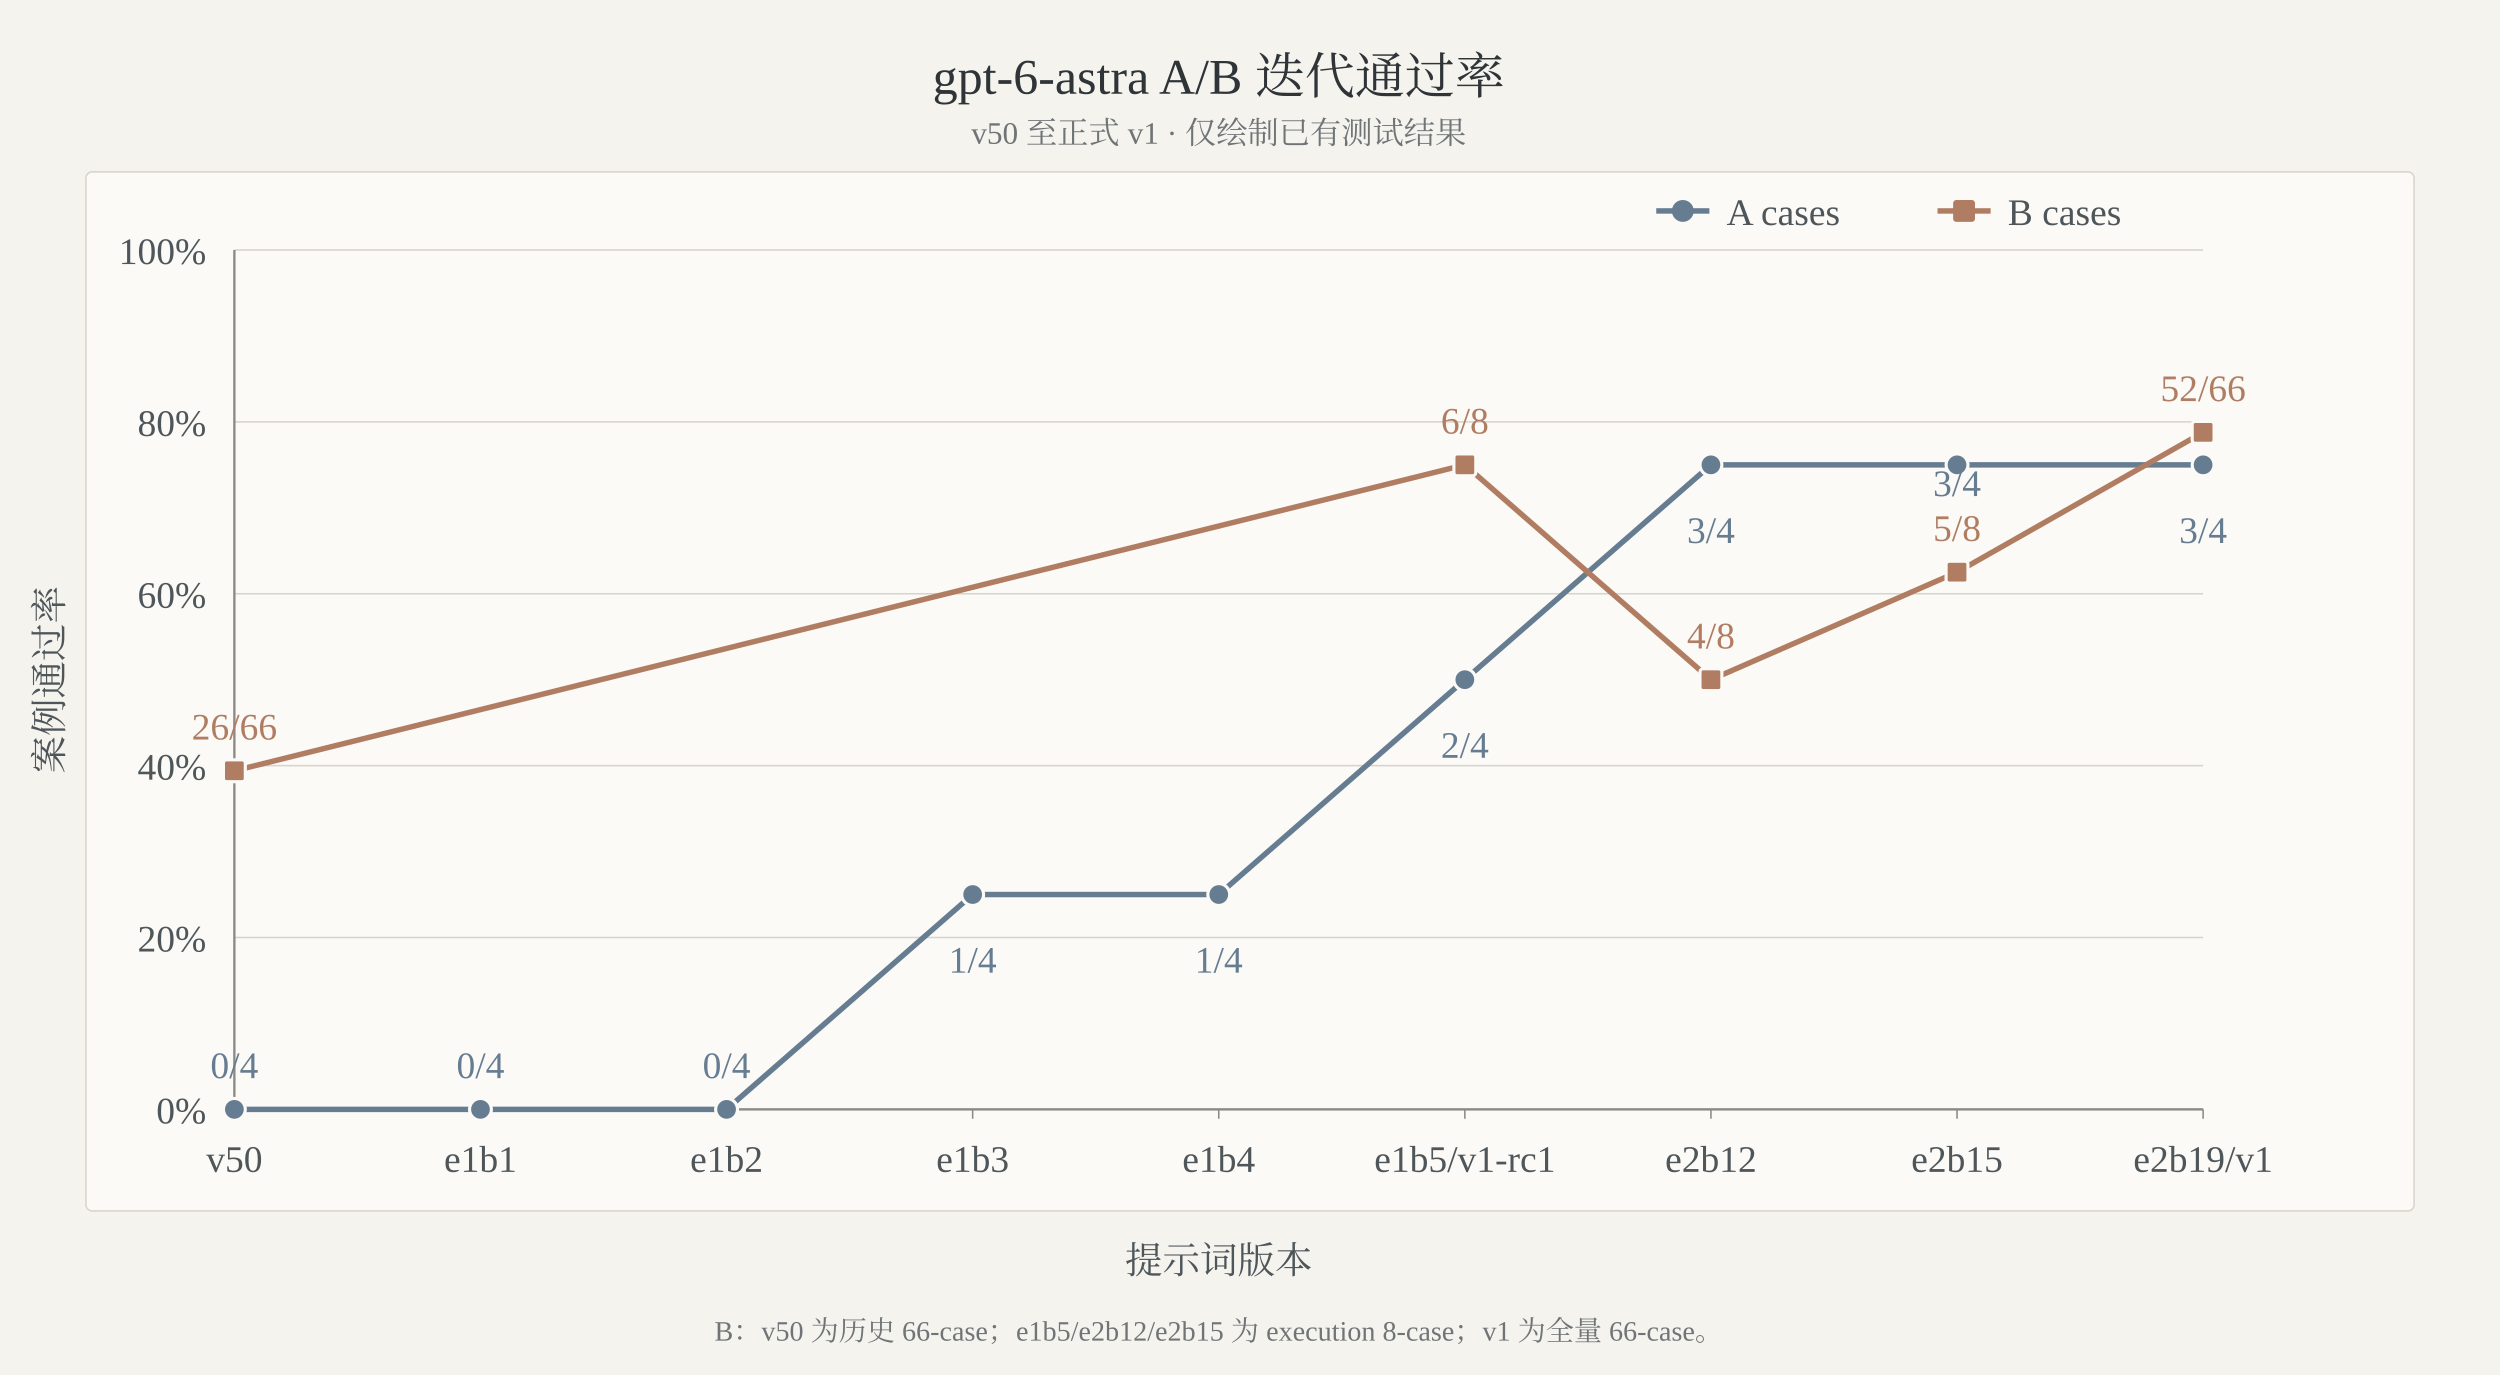
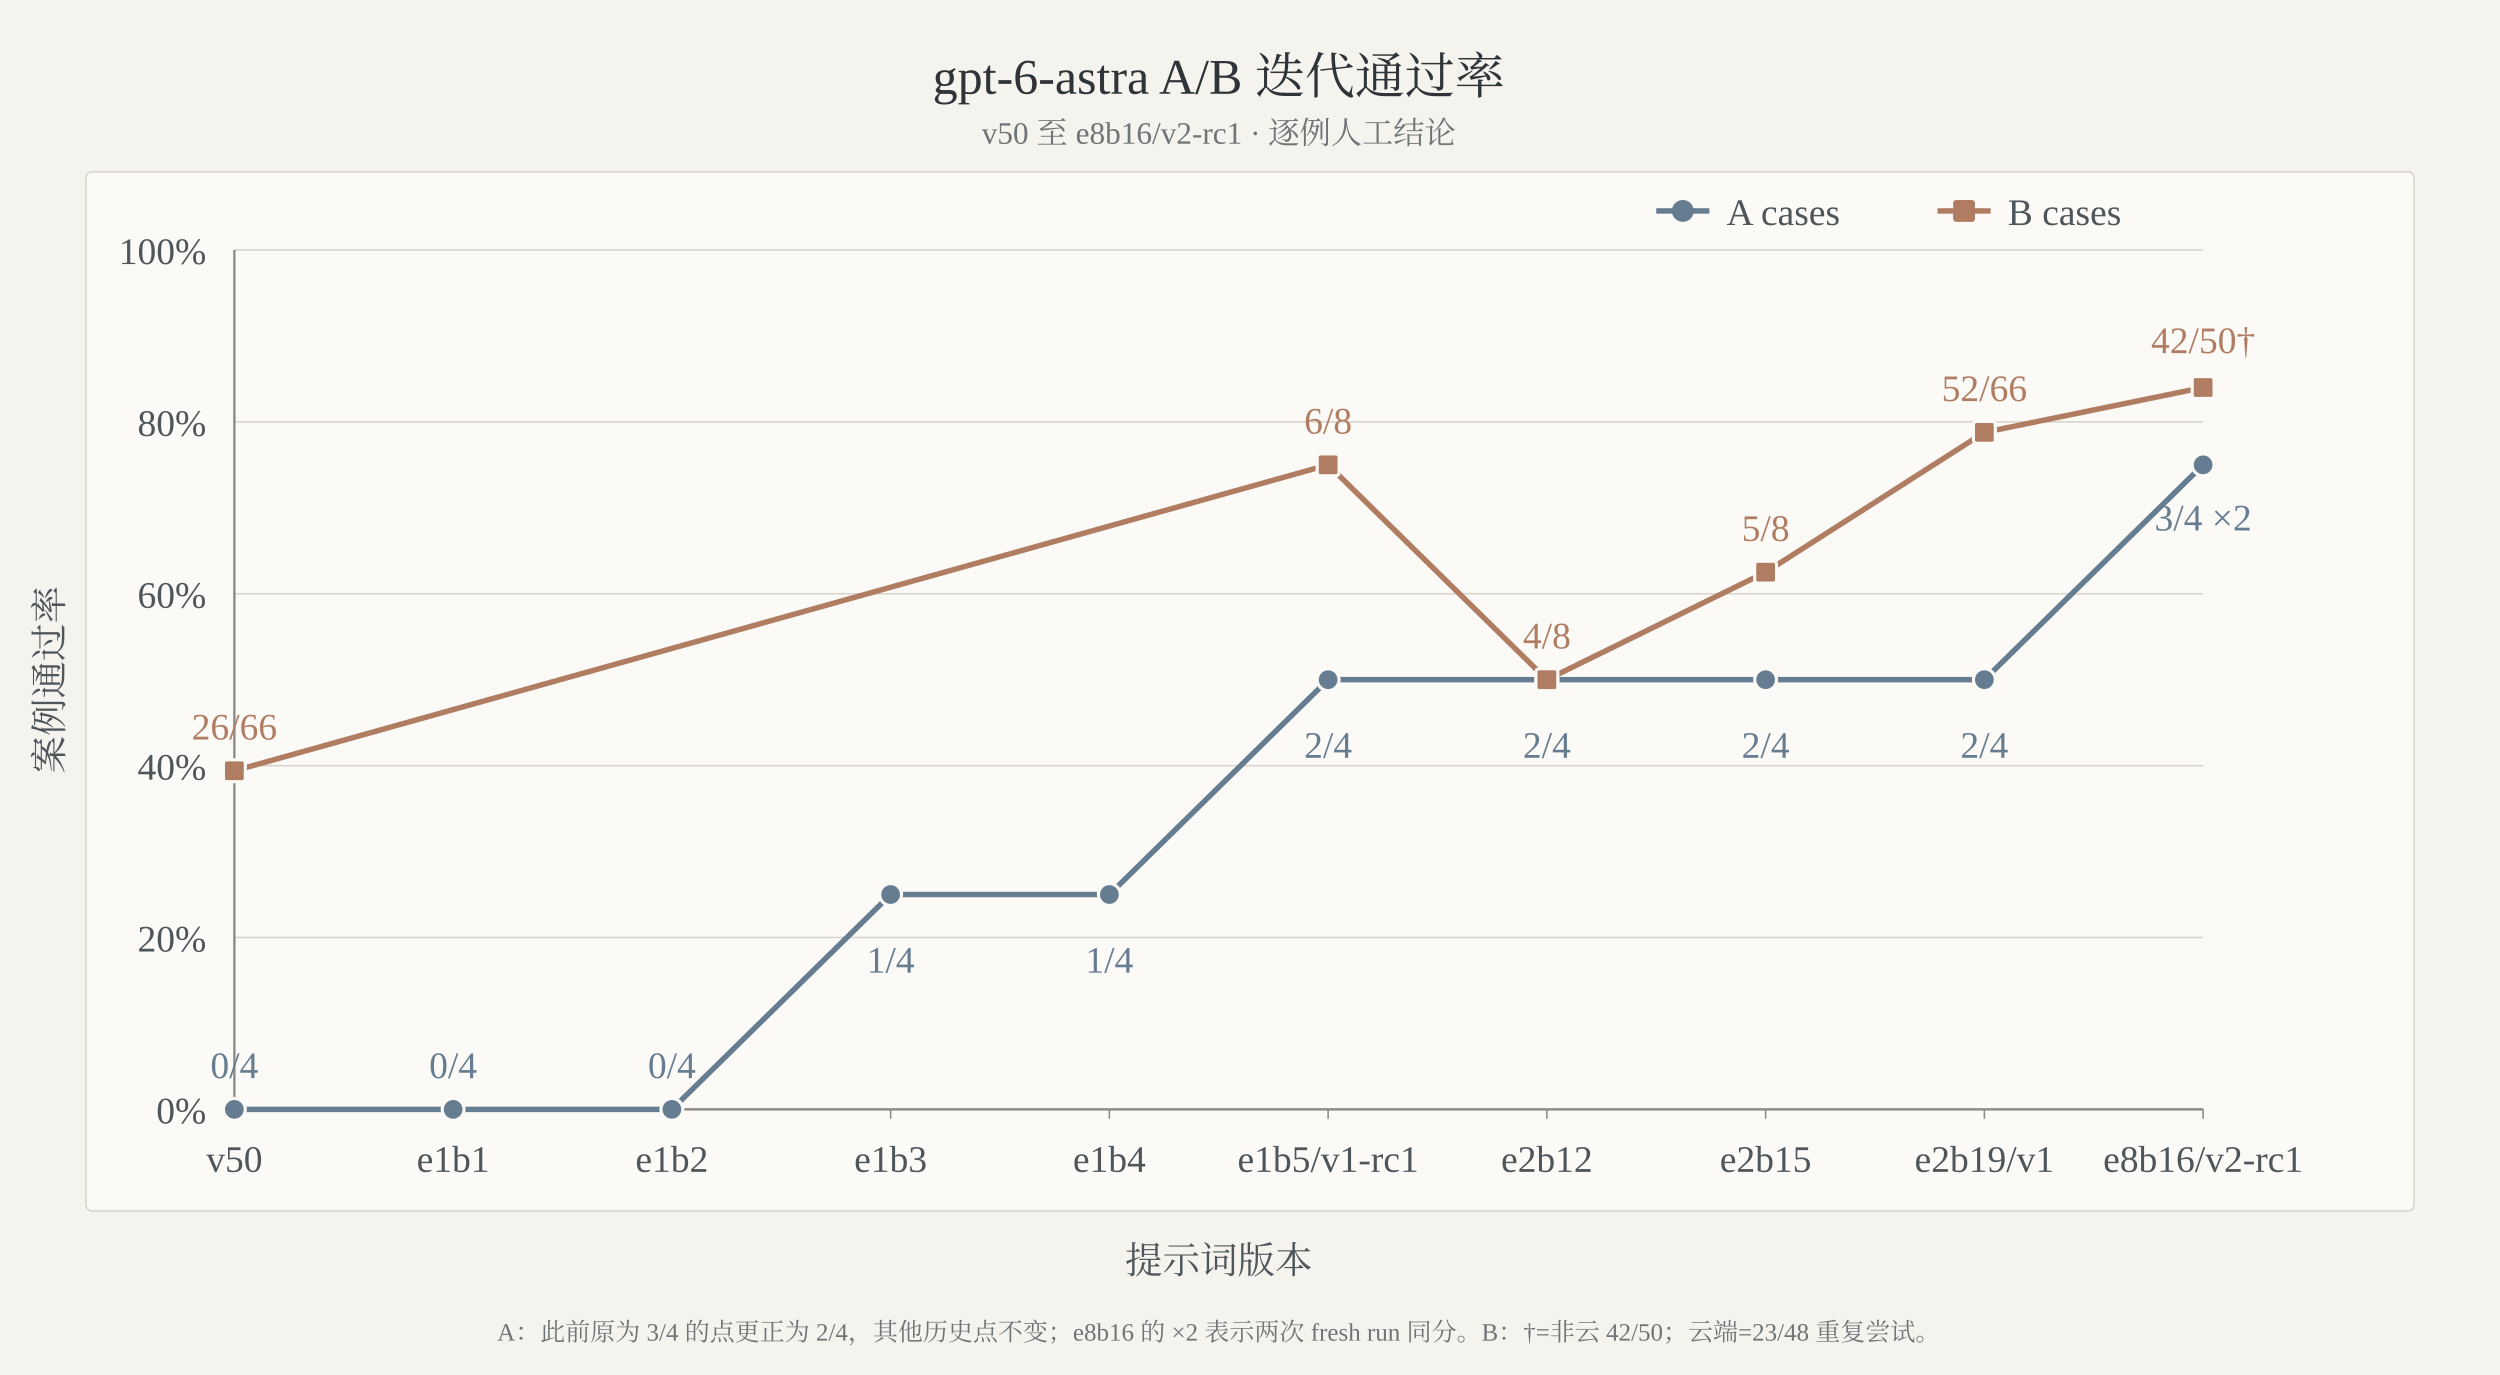
<svg xmlns="http://www.w3.org/2000/svg" width="1600" height="880" viewBox="0 0 1600 880" role="img" aria-labelledby="title desc">
  <rect width="1600" height="880" fill="#F5F3EE" />
  <rect x="55" y="110" width="1490" height="665" rx="4" fill="#FBFAF7" stroke="#D8D4CC" />
  <g font-family="Charter,Georgia,Times New Roman,STSong,Songti SC,Noto Serif CJK SC,serif">
    <text x="780" y="60" text-anchor="middle" font-size="32" font-weight="500" fill="#2E3437">gpt-6-astra A/B 迭代通过率</text>
-     <text x="780" y="92" text-anchor="middle" font-size="20" fill="#6F7476">v50 至正式 v1 · 仅绘制已有测试结果</text>
+     <text x="780" y="92" text-anchor="middle" font-size="20" fill="#6F7476">v50 至 e8b16/v2-rc1 · 逐例人工结论</text>
    <line x1="150" y1="710.0" x2="1410" y2="710.0" stroke="#D8D4CC" stroke-width="1" />
    <text x="132" y="719.0" text-anchor="end" font-size="24" fill="#4E565A">0%</text>
    <line x1="150" y1="600.0" x2="1410" y2="600.0" stroke="#D8D4CC" stroke-width="1" />
    <text x="132" y="609.0" text-anchor="end" font-size="24" fill="#4E565A">20%</text>
    <line x1="150" y1="490.0" x2="1410" y2="490.0" stroke="#D8D4CC" stroke-width="1" />
    <text x="132" y="499.0" text-anchor="end" font-size="24" fill="#4E565A">40%</text>
    <line x1="150" y1="380.0" x2="1410" y2="380.0" stroke="#D8D4CC" stroke-width="1" />
    <text x="132" y="389.0" text-anchor="end" font-size="24" fill="#4E565A">60%</text>
    <line x1="150" y1="270.0" x2="1410" y2="270.0" stroke="#D8D4CC" stroke-width="1" />
    <text x="132" y="279.0" text-anchor="end" font-size="24" fill="#4E565A">80%</text>
    <line x1="150" y1="160.0" x2="1410" y2="160.0" stroke="#D8D4CC" stroke-width="1" />
    <text x="132" y="169.0" text-anchor="end" font-size="24" fill="#4E565A">100%</text>
    <line x1="150" y1="160" x2="150" y2="710" stroke="#8C8A84" stroke-width="1.5" />
    <line x1="150" y1="710" x2="1410" y2="710" stroke="#8C8A84" stroke-width="1.5" />
    <line x1="150.0" y1="710" x2="150.0" y2="716" stroke="#8C8A84" />
    <text x="150.0" y="750" text-anchor="middle" font-size="24" fill="#4E565A">v50</text>
-     <line x1="307.5" y1="710" x2="307.5" y2="716" stroke="#8C8A84" />
-     <text x="307.5" y="750" text-anchor="middle" font-size="24" fill="#4E565A">e1b1</text>
-     <line x1="465.0" y1="710" x2="465.0" y2="716" stroke="#8C8A84" />
-     <text x="465.0" y="750" text-anchor="middle" font-size="24" fill="#4E565A">e1b2</text>
-     <line x1="622.5" y1="710" x2="622.5" y2="716" stroke="#8C8A84" />
-     <text x="622.5" y="750" text-anchor="middle" font-size="24" fill="#4E565A">e1b3</text>
-     <line x1="780.0" y1="710" x2="780.0" y2="716" stroke="#8C8A84" />
-     <text x="780.0" y="750" text-anchor="middle" font-size="24" fill="#4E565A">e1b4</text>
-     <line x1="937.5" y1="710" x2="937.5" y2="716" stroke="#8C8A84" />
-     <text x="937.5" y="750" text-anchor="middle" font-size="24" fill="#4E565A">e1b5/v1-rc1</text>
-     <line x1="1095.0" y1="710" x2="1095.0" y2="716" stroke="#8C8A84" />
-     <text x="1095.0" y="750" text-anchor="middle" font-size="24" fill="#4E565A">e2b12</text>
-     <line x1="1252.5" y1="710" x2="1252.5" y2="716" stroke="#8C8A84" />
-     <text x="1252.5" y="750" text-anchor="middle" font-size="24" fill="#4E565A">e2b15</text>
+     <line x1="290.0" y1="710" x2="290.0" y2="716" stroke="#8C8A84" />
+     <text x="290.0" y="750" text-anchor="middle" font-size="24" fill="#4E565A">e1b1</text>
+     <line x1="430.0" y1="710" x2="430.0" y2="716" stroke="#8C8A84" />
+     <text x="430.0" y="750" text-anchor="middle" font-size="24" fill="#4E565A">e1b2</text>
+     <line x1="570.0" y1="710" x2="570.0" y2="716" stroke="#8C8A84" />
+     <text x="570.0" y="750" text-anchor="middle" font-size="24" fill="#4E565A">e1b3</text>
+     <line x1="710.0" y1="710" x2="710.0" y2="716" stroke="#8C8A84" />
+     <text x="710.0" y="750" text-anchor="middle" font-size="24" fill="#4E565A">e1b4</text>
+     <line x1="850.0" y1="710" x2="850.0" y2="716" stroke="#8C8A84" />
+     <text x="850.0" y="750" text-anchor="middle" font-size="24" fill="#4E565A">e1b5/v1-rc1</text>
+     <line x1="990.0" y1="710" x2="990.0" y2="716" stroke="#8C8A84" />
+     <text x="990.0" y="750" text-anchor="middle" font-size="24" fill="#4E565A">e2b12</text>
+     <line x1="1130.0" y1="710" x2="1130.0" y2="716" stroke="#8C8A84" />
+     <text x="1130.0" y="750" text-anchor="middle" font-size="24" fill="#4E565A">e2b15</text>
+     <line x1="1270.0" y1="710" x2="1270.0" y2="716" stroke="#8C8A84" />
+     <text x="1270.0" y="750" text-anchor="middle" font-size="24" fill="#4E565A">e2b19/v1</text>
    <line x1="1410.0" y1="710" x2="1410.0" y2="716" stroke="#8C8A84" />
-     <text x="1410.0" y="750" text-anchor="middle" font-size="24" fill="#4E565A">e2b19/v1</text>
+     <text x="1410.0" y="750" text-anchor="middle" font-size="24" fill="#4E565A">e8b16/v2-rc1</text>
    <text x="780.0" y="815" text-anchor="middle" font-size="24" fill="#4E565A">提示词版本</text>
    <text x="40" y="435" transform="rotate(-90 40 435)" text-anchor="middle" font-size="24" fill="#4E565A">案例通过率</text>
-     <polyline points="150.0,710.0 307.5,710.0 465.0,710.0 622.5,572.5 780.0,572.5 937.5,435.0 1095.0,297.5 1252.5,297.5 1410.0,297.5" fill="none" stroke="#667C91" stroke-width="3.5" stroke-linecap="round" stroke-linejoin="round" />
+     <polyline points="150.0,710.0 290.0,710.0 430.0,710.0 570.0,572.5 710.0,572.5 850.0,435.0 990.0,435.0 1130.0,435.0 1270.0,435.0 1410.0,297.5" fill="none" stroke="#667C91" stroke-width="3.5" stroke-linecap="round" stroke-linejoin="round" />
    <circle cx="150.0" cy="710.0" r="7" fill="#667C91" stroke="#FBFAF7" stroke-width="2" />
    <text x="150.0" y="690.0" text-anchor="middle" font-size="24" font-weight="500" fill="#667C91">0/4</text>
-     <circle cx="307.5" cy="710.0" r="7" fill="#667C91" stroke="#FBFAF7" stroke-width="2" />
-     <text x="307.5" y="690.0" text-anchor="middle" font-size="24" font-weight="500" fill="#667C91">0/4</text>
-     <circle cx="465.0" cy="710.0" r="7" fill="#667C91" stroke="#FBFAF7" stroke-width="2" />
-     <text x="465.0" y="690.0" text-anchor="middle" font-size="24" font-weight="500" fill="#667C91">0/4</text>
-     <circle cx="622.5" cy="572.5" r="7" fill="#667C91" stroke="#FBFAF7" stroke-width="2" />
-     <text x="622.5" y="622.5" text-anchor="middle" font-size="24" font-weight="500" fill="#667C91">1/4</text>
-     <circle cx="780.0" cy="572.5" r="7" fill="#667C91" stroke="#FBFAF7" stroke-width="2" />
-     <text x="780.0" y="622.5" text-anchor="middle" font-size="24" font-weight="500" fill="#667C91">1/4</text>
-     <circle cx="937.5" cy="435.0" r="7" fill="#667C91" stroke="#FBFAF7" stroke-width="2" />
-     <text x="937.5" y="485.0" text-anchor="middle" font-size="24" font-weight="500" fill="#667C91">2/4</text>
-     <circle cx="1095.0" cy="297.5" r="7" fill="#667C91" stroke="#FBFAF7" stroke-width="2" />
-     <text x="1095.0" y="347.5" text-anchor="middle" font-size="24" font-weight="500" fill="#667C91">3/4</text>
-     <circle cx="1252.5" cy="297.5" r="7" fill="#667C91" stroke="#FBFAF7" stroke-width="2" />
-     <text x="1252.5" y="317.5" text-anchor="middle" font-size="24" font-weight="500" fill="#667C91">3/4</text>
+     <circle cx="290.0" cy="710.0" r="7" fill="#667C91" stroke="#FBFAF7" stroke-width="2" />
+     <text x="290.0" y="690.0" text-anchor="middle" font-size="24" font-weight="500" fill="#667C91">0/4</text>
+     <circle cx="430.0" cy="710.0" r="7" fill="#667C91" stroke="#FBFAF7" stroke-width="2" />
+     <text x="430.0" y="690.0" text-anchor="middle" font-size="24" font-weight="500" fill="#667C91">0/4</text>
+     <circle cx="570.0" cy="572.5" r="7" fill="#667C91" stroke="#FBFAF7" stroke-width="2" />
+     <text x="570.0" y="622.5" text-anchor="middle" font-size="24" font-weight="500" fill="#667C91">1/4</text>
+     <circle cx="710.0" cy="572.5" r="7" fill="#667C91" stroke="#FBFAF7" stroke-width="2" />
+     <text x="710.0" y="622.5" text-anchor="middle" font-size="24" font-weight="500" fill="#667C91">1/4</text>
+     <circle cx="850.0" cy="435.0" r="7" fill="#667C91" stroke="#FBFAF7" stroke-width="2" />
+     <text x="850.0" y="485.0" text-anchor="middle" font-size="24" font-weight="500" fill="#667C91">2/4</text>
+     <circle cx="990.0" cy="435.0" r="7" fill="#667C91" stroke="#FBFAF7" stroke-width="2" />
+     <text x="990.0" y="485.0" text-anchor="middle" font-size="24" font-weight="500" fill="#667C91">2/4</text>
+     <circle cx="1130.0" cy="435.0" r="7" fill="#667C91" stroke="#FBFAF7" stroke-width="2" />
+     <text x="1130.0" y="485.0" text-anchor="middle" font-size="24" font-weight="500" fill="#667C91">2/4</text>
+     <circle cx="1270.0" cy="435.0" r="7" fill="#667C91" stroke="#FBFAF7" stroke-width="2" />
+     <text x="1270.0" y="485.0" text-anchor="middle" font-size="24" font-weight="500" fill="#667C91">2/4</text>
    <circle cx="1410.0" cy="297.5" r="7" fill="#667C91" stroke="#FBFAF7" stroke-width="2" />
-     <text x="1410.0" y="347.5" text-anchor="middle" font-size="24" font-weight="500" fill="#667C91">3/4</text>
-     <polyline points="150.0,493.3 937.5,297.5 1095.0,435.0 1252.5,366.2 1410.0,276.7" fill="none" stroke="#B07D62" stroke-width="3.5" stroke-linecap="round" stroke-linejoin="round" />
+     <text x="1410.0" y="339.5" text-anchor="middle" font-size="24" font-weight="500" fill="#667C91">3/4 ×2</text>
+     <polyline points="150.0,493.3 850.0,297.5 990.0,435.0 1130.0,366.2 1270.0,276.7 1410.0,248.0" fill="none" stroke="#B07D62" stroke-width="3.5" stroke-linecap="round" stroke-linejoin="round" />
    <rect x="143.0" y="486.3" width="14" height="14" rx="2" fill="#B07D62" stroke="#FBFAF7" stroke-width="2" />
    <text x="150.0" y="473.3" text-anchor="middle" font-size="24" font-weight="500" fill="#B07D62">26/66</text>
-     <rect x="930.5" y="290.5" width="14" height="14" rx="2" fill="#B07D62" stroke="#FBFAF7" stroke-width="2" />
-     <text x="937.5" y="277.5" text-anchor="middle" font-size="24" font-weight="500" fill="#B07D62">6/8</text>
-     <rect x="1088.0" y="428.0" width="14" height="14" rx="2" fill="#B07D62" stroke="#FBFAF7" stroke-width="2" />
-     <text x="1095.0" y="415.0" text-anchor="middle" font-size="24" font-weight="500" fill="#B07D62">4/8</text>
-     <rect x="1245.5" y="359.2" width="14" height="14" rx="2" fill="#B07D62" stroke="#FBFAF7" stroke-width="2" />
-     <text x="1252.5" y="346.2" text-anchor="middle" font-size="24" font-weight="500" fill="#B07D62">5/8</text>
-     <rect x="1403.0" y="269.7" width="14" height="14" rx="2" fill="#B07D62" stroke="#FBFAF7" stroke-width="2" />
-     <text x="1410.0" y="256.7" text-anchor="middle" font-size="24" font-weight="500" fill="#B07D62">52/66</text>
+     <rect x="843.0" y="290.5" width="14" height="14" rx="2" fill="#B07D62" stroke="#FBFAF7" stroke-width="2" />
+     <text x="850.0" y="277.5" text-anchor="middle" font-size="24" font-weight="500" fill="#B07D62">6/8</text>
+     <rect x="983.0" y="428.0" width="14" height="14" rx="2" fill="#B07D62" stroke="#FBFAF7" stroke-width="2" />
+     <text x="990.0" y="415.0" text-anchor="middle" font-size="24" font-weight="500" fill="#B07D62">4/8</text>
+     <rect x="1123.0" y="359.2" width="14" height="14" rx="2" fill="#B07D62" stroke="#FBFAF7" stroke-width="2" />
+     <text x="1130.0" y="346.2" text-anchor="middle" font-size="24" font-weight="500" fill="#B07D62">5/8</text>
+     <rect x="1263.0" y="269.7" width="14" height="14" rx="2" fill="#B07D62" stroke="#FBFAF7" stroke-width="2" />
+     <text x="1270.0" y="256.7" text-anchor="middle" font-size="24" font-weight="500" fill="#B07D62">52/66</text>
+     <rect x="1403.0" y="241.0" width="14" height="14" rx="2" fill="#B07D62" stroke="#FBFAF7" stroke-width="2" />
+     <text x="1410.0" y="226.0" text-anchor="middle" font-size="24" font-weight="500" fill="#B07D62">42/50†</text>
    <line x1="1060" y1="135" x2="1094" y2="135" stroke="#667C91" stroke-width="3.5" />
    <circle cx="1077" cy="135" r="7" fill="#667C91" />
    <text x="1105" y="144" font-size="24" fill="#4E565A">A cases</text>
    <line x1="1240" y1="135" x2="1274" y2="135" stroke="#B07D62" stroke-width="3.5" />
    <rect x="1250" y="128" width="14" height="14" rx="2" fill="#B07D62" />
    <text x="1285" y="144" font-size="24" fill="#4E565A">B cases</text>
-     <text x="780" y="858" text-anchor="middle" font-size="18" fill="#6F7476">B：v50 为历史 66-case；e1b5/e2b12/e2b15 为 execution 8-case；v1 为全量 66-case。</text>
+     <text x="780" y="858" text-anchor="middle" font-size="16" fill="#6F7476">A：此前原为 3/4 的点更正为 2/4，其他历史点不变；e8b16 的 ×2 表示两次 fresh run 同分。B：†=非云 42/50；云端=23/48 重复尝试。</text>
  </g>
</svg>
